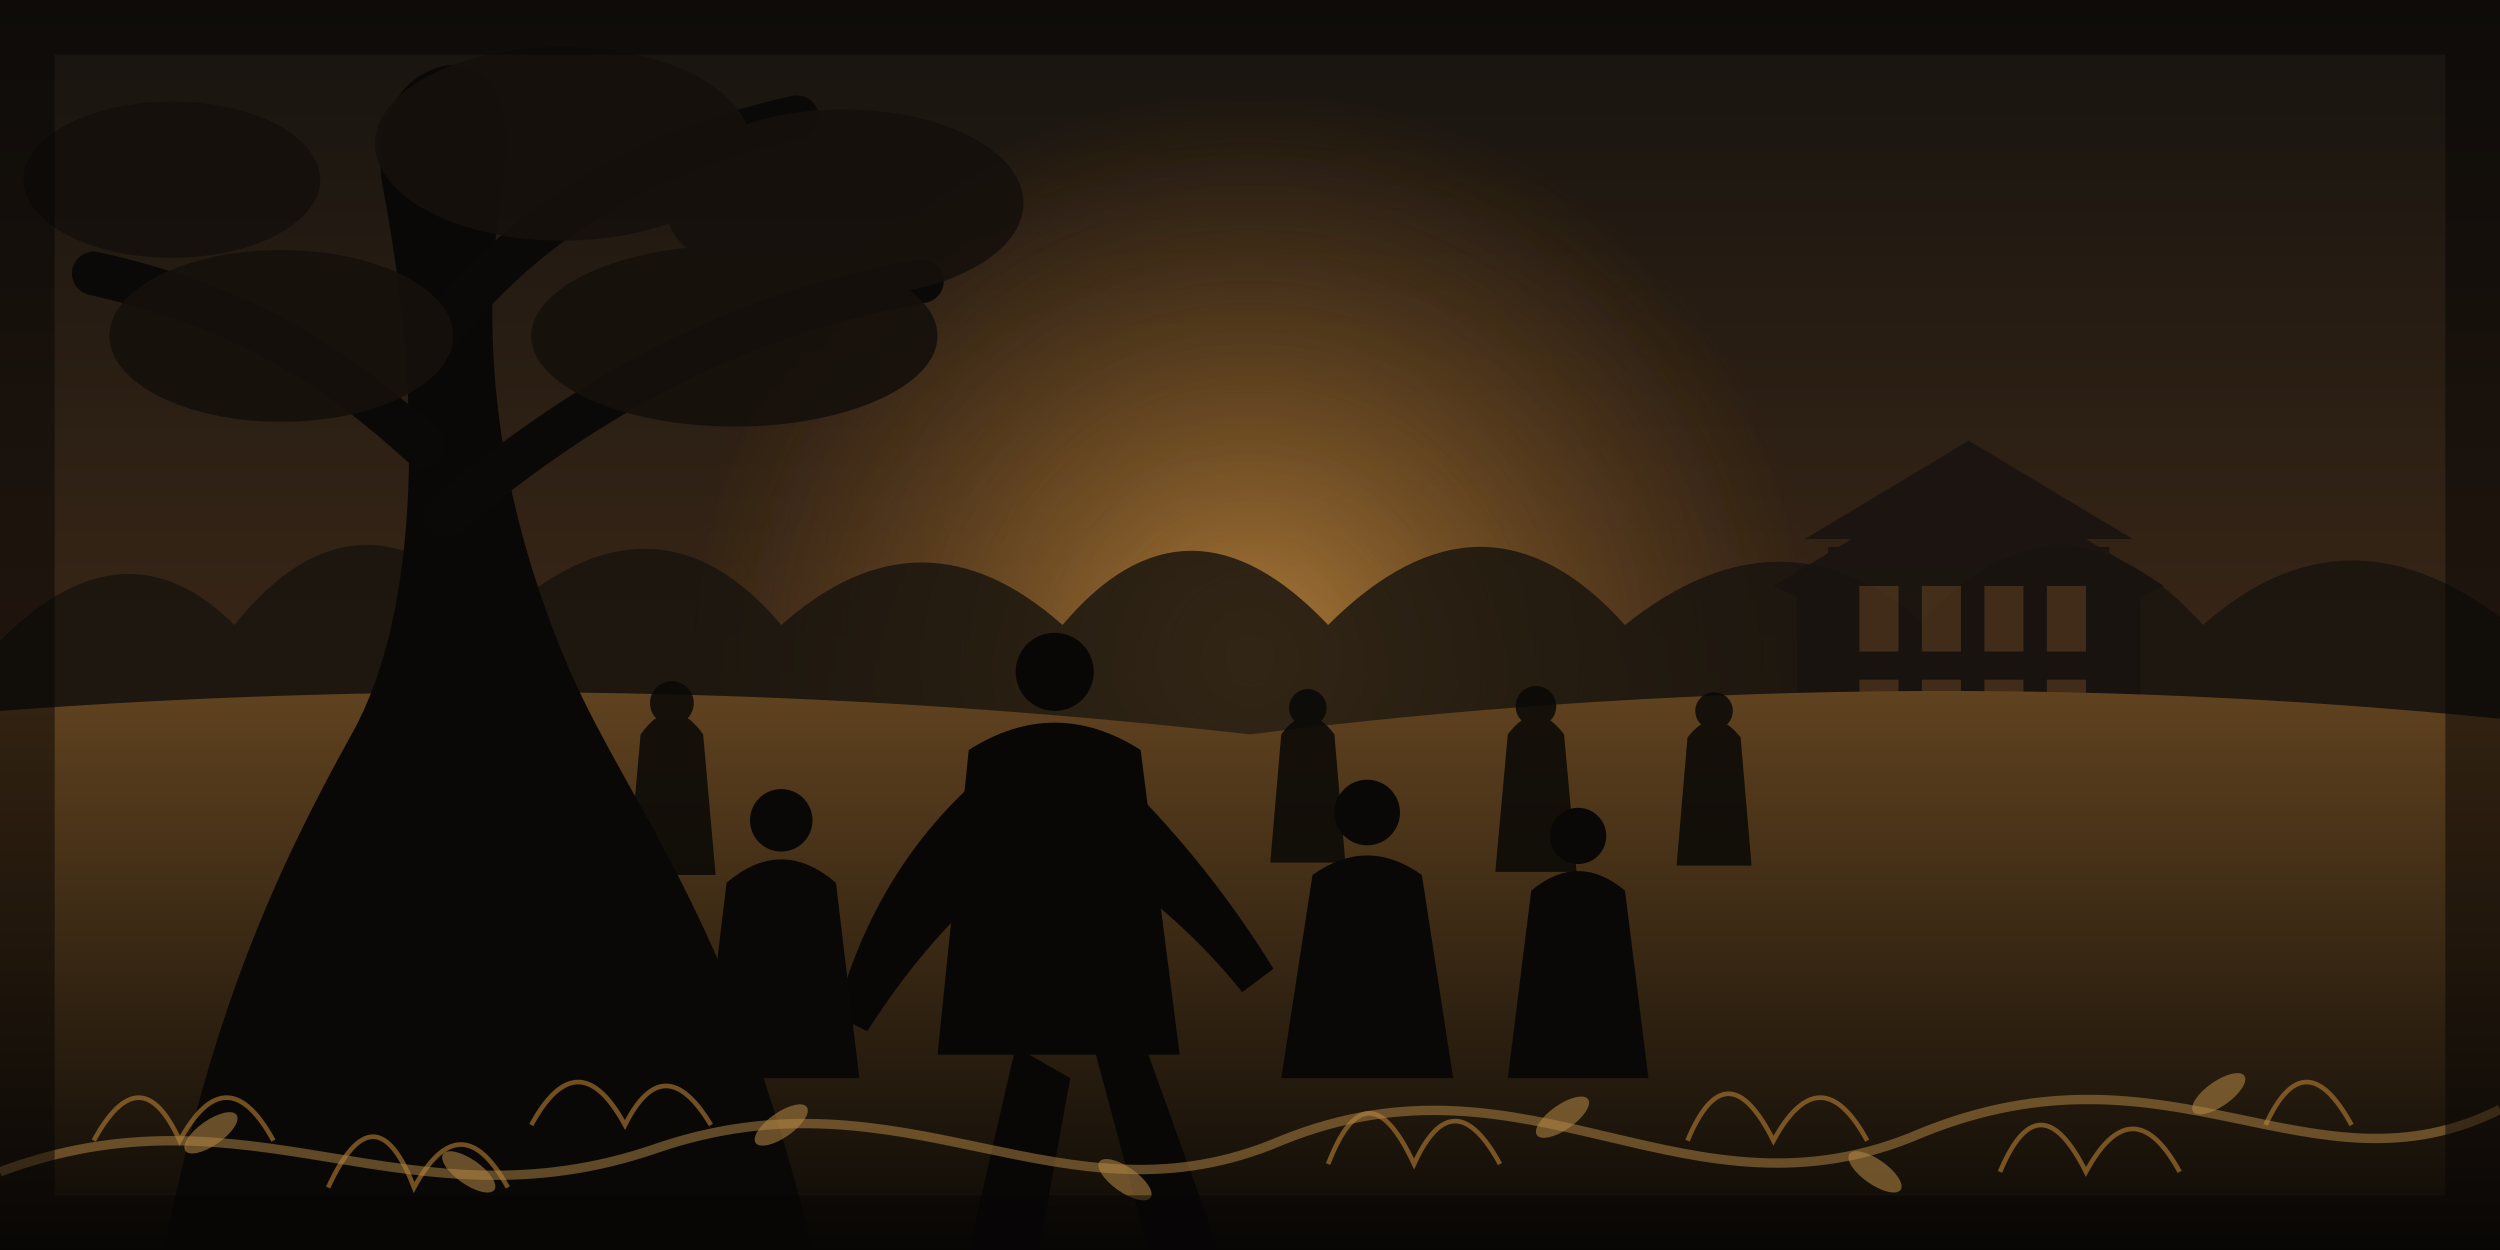
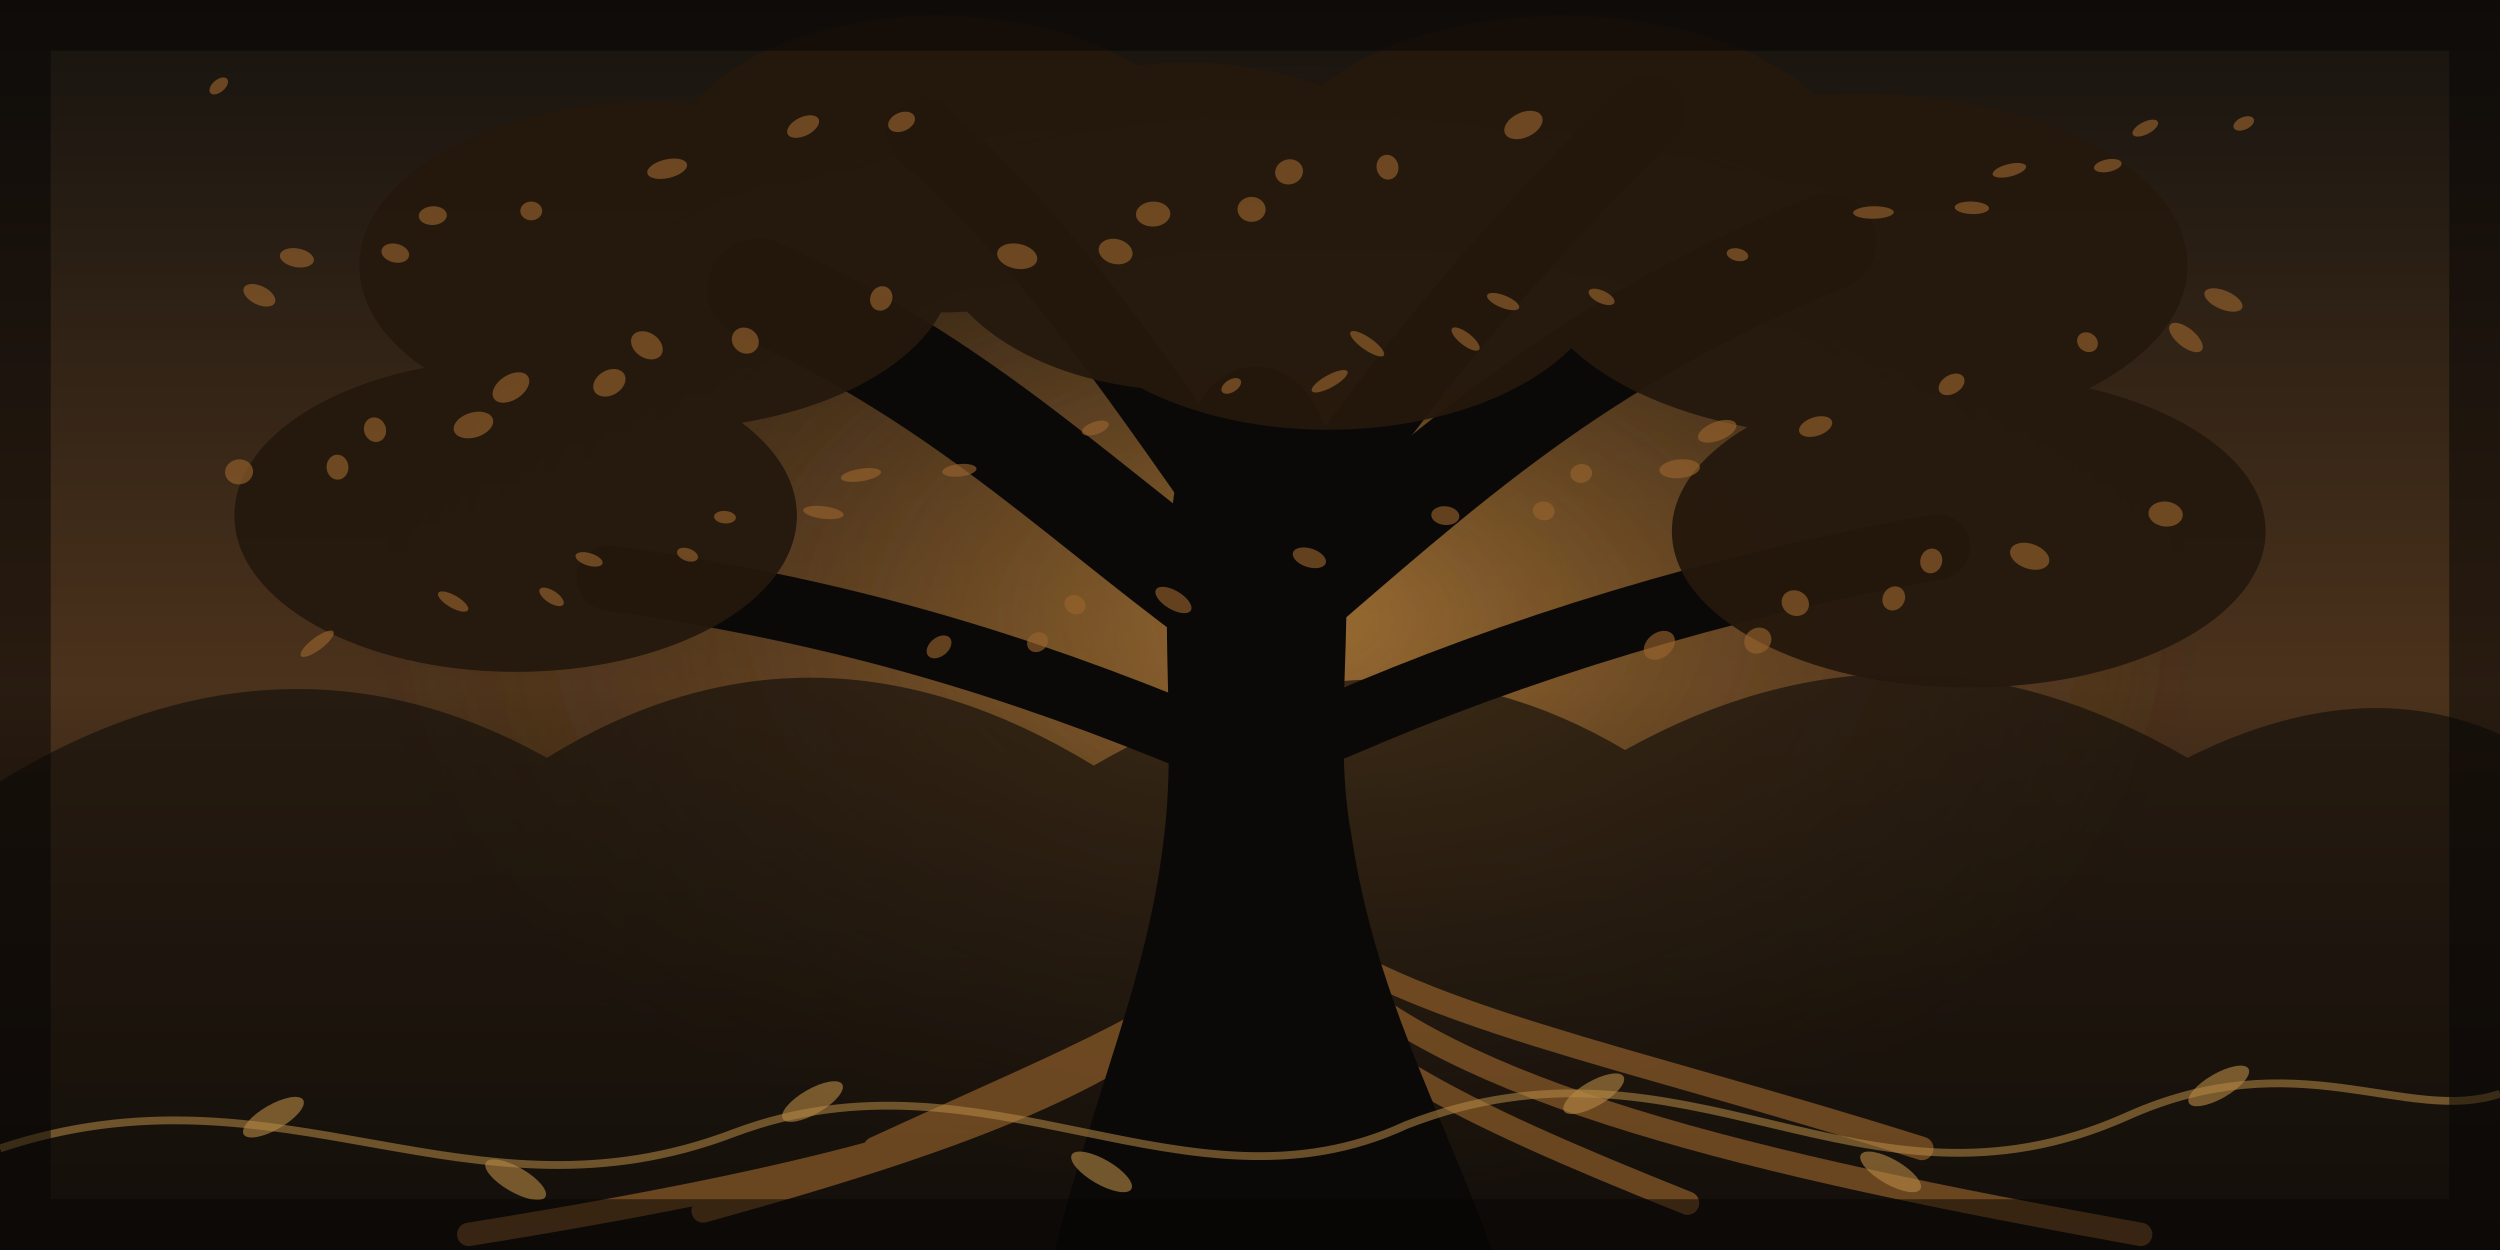
<svg xmlns="http://www.w3.org/2000/svg" viewBox="0 0 1600 800" preserveAspectRatio="xMidYMid slice">
  <defs>
-     <linearGradient id="sky" x1="0" y1="0" x2="0" y2="1">
-       <stop offset="0" stop-color="#16130f" />
-       <stop offset=".55" stop-color="#3a2717" />
+     <linearGradient id="bg" x1="0" y1="0" x2="0" y2="1">
+       <stop stop-color="#16130f" />
+       <stop offset=".55" stop-color="#4b321c" />
      <stop offset="1" stop-color="#0a0907" />
    </linearGradient>
-     <linearGradient id="field" x1="0" y1="0" x2="0" y2="1">
-       <stop offset="0" stop-color="#60421f" />
-       <stop offset="1" stop-color="#0b0906" />
-     </linearGradient>
-     <radialGradient id="sun">
-       <stop stop-color="#d99b45" stop-opacity=".72" />
-       <stop offset="1" stop-color="#9a6225" stop-opacity="0" />
+     <radialGradient id="glow" cx=".52" cy=".48" r=".55">
+       <stop stop-color="#d99a43" stop-opacity=".58" />
+       <stop offset="1" stop-color="#5c3a1a" stop-opacity="0" />
    </radialGradient>
    <filter id="blur">
-       <feGaussianBlur stdDeviation="10" />
+       <feGaussianBlur stdDeviation="18" />
    </filter>
    <filter id="soft">
-       <feGaussianBlur stdDeviation="2" />
+       <feGaussianBlur stdDeviation="1.2" />
    </filter>
  </defs>
-   <rect width="1600" height="800" fill="url(#sky)" />
-   <circle cx="800" cy="420" r="360" fill="url(#sun)" filter="url(#blur)" />
-   <path d="M0 410 Q80 330 150 400 Q230 300 320 395 Q420 305 500 400 Q590 320 680 400 Q760 305 850 400 Q950 300 1040 400 Q1140 320 1230 398 Q1320 300 1410 400 Q1500 320 1600 395 L1600 520 L0 520Z" fill="#17130e" opacity=".82" />
-   <g fill="#18130f" opacity=".9">
-     <path d="M1135 375 L1260 300 L1385 375 L1370 382 L1370 515 L1150 515 L1150 382Z" />
-     <rect x="1170" y="350" width="180" height="145" />
-     <path d="M1155 345 L1260 282 L1365 345Z" />
-     <g fill="#8b5d2b" opacity=".38">
-       <rect x="1190" y="375" width="25" height="42" />
-       <rect x="1230" y="375" width="25" height="42" />
-       <rect x="1270" y="375" width="25" height="42" />
-       <rect x="1310" y="375" width="25" height="42" />
-       <rect x="1190" y="435" width="25" height="42" />
-       <rect x="1230" y="435" width="25" height="42" />
-       <rect x="1270" y="435" width="25" height="42" />
-       <rect x="1310" y="435" width="25" height="42" />
-     </g>
+   <rect width="1600" height="800" fill="url(#bg)" />
+   <ellipse cx="820" cy="410" rx="560" ry="350" fill="url(#glow)" filter="url(#blur)" />
+   <path d="M0 500 Q180 390 350 485 Q520 380 700 490 Q880 385 1040 480 Q1220 380 1400 485 Q1510 430 1600 470 L1600 800 L0 800Z" fill="#17110b" opacity=".7" />
+   <g fill="none" stroke="#8d5c29" stroke-width="15" stroke-linecap="round" opacity=".7">
+     <path d="M800 600 C760 650 690 675 560 735" />
+     <path d="M800 610 C735 680 650 720 450 775" />
+     <path d="M815 605 C850 670 930 710 1080 770" />
+     <path d="M825 590 C900 650 1040 675 1230 735" />
+     <path d="M780 620 C720 700 580 745 300 790" />
+     <path d="M845 615 C930 700 1120 745 1370 790" />
  </g>
-   <path d="M0 455 Q400 425 800 470 Q1200 420 1600 460 L1600 800 L0 800Z" fill="url(#field)" />
-   <g fill="#090806" opacity=".86">
-     <path d="M255 470 q18 -25 36 0 l7 75 h-50z" />
-     <circle cx="273" cy="452" r="13" />
-     <path d="M410 470 q20 -28 40 0 l8 90 h-56z" />
-     <circle cx="430" cy="450" r="14" />
-     <path d="M820 470 q17 -23 34 0 l7 82 h-48z" />
-     <circle cx="837" cy="453" r="12" />
-     <path d="M965 470 q18 -24 36 0 l8 88 h-52z" />
-     <circle cx="983" cy="452" r="13" />
-     <path d="M1080 472 q17 -22 34 0 l7 82 h-48z" />
-     <circle cx="1097" cy="455" r="12" />
+   <path d="M675 800 C700 700 735 625 745 535 C755 455 735 365 760 275 C775 220 835 220 850 280 C875 370 850 455 865 535 C880 635 920 705 955 800Z" fill="#0b0907" />
+   <g fill="none" stroke="#0b0907" stroke-linecap="round">
+     <path d="M800 400 C700 330 620 245 485 185" stroke-width="65" />
+     <path d="M820 390 C925 300 1010 220 1170 155" stroke-width="62" />
+     <path d="M790 330 C720 230 665 150 590 85" stroke-width="46" />
+     <path d="M840 325 C910 225 980 145 1055 72" stroke-width="48" />
+     <path d="M770 475 C650 425 535 390 390 370" stroke-width="42" />
+     <path d="M855 465 C970 415 1100 375 1240 350" stroke-width="42" />
  </g>
-   <path d="M105 800 C135 650 175 560 225 470 C270 390 270 250 245 120 C238 80 255 48 285 42 C315 38 330 72 322 115 C300 250 335 360 365 430 C405 520 470 590 520 800Z" fill="#090806" />
-   <path d="M270 285 C210 230 150 195 60 175 M285 330 C380 250 475 200 590 180 M275 220 C340 135 420 95 510 75" fill="none" stroke="#0b0907" stroke-width="28" stroke-linecap="round" />
-   <g fill="#15100b" opacity=".9">
-     <ellipse cx="110" cy="115" rx="95" ry="50" />
-     <ellipse cx="360" cy="92" rx="120" ry="62" />
-     <ellipse cx="540" cy="130" rx="115" ry="60" />
-     <ellipse cx="180" cy="215" rx="110" ry="55" />
-     <ellipse cx="470" cy="215" rx="130" ry="58" />
+   <g fill="#24180d" opacity=".96">
+     <ellipse cx="420" cy="170" rx="190" ry="105" />
+     <ellipse cx="600" cy="105" rx="170" ry="95" />
+     <ellipse cx="1000" cy="110" rx="185" ry="100" />
+     <ellipse cx="1190" cy="170" rx="210" ry="110" />
+     <ellipse cx="330" cy="330" rx="180" ry="100" />
+     <ellipse cx="1260" cy="340" rx="190" ry="100" />
+     <ellipse cx="760" cy="145" rx="165" ry="105" />
+     <ellipse cx="850" cy="170" rx="180" ry="105" />
  </g>
-   <g fill="#080706">
-     <circle cx="675" cy="430" r="25" />
-     <path d="M620 480 Q675 445 730 480 L755 675 L600 675Z" />
-     <path d="M630 495 Q560 555 535 650 L555 660 Q600 590 650 555Z" />
-     <path d="M720 500 Q775 555 815 620 L795 635 Q755 585 700 550Z" />
-     <path d="M650 670 L620 800 L665 800 L685 690Z M700 670 L735 800 L780 800 L735 675Z" />
+   <g fill="#9a642d" opacity=".62">
+     <ellipse cx="140" cy="55" rx="7" ry="4" transform="rotate(-40 140 55)" />
+     <ellipse cx="277" cy="138" rx="9" ry="6" transform="rotate(-3 277 138)" />
+     <ellipse cx="414" cy="221" rx="11" ry="8" transform="rotate(34 414 221)" />
+     <ellipse cx="551" cy="304" rx="13" ry="4" transform="rotate(-9 551 304)" />
+     <ellipse cx="688" cy="387" rx="7" ry="6" transform="rotate(28 688 387)" />
+     <ellipse cx="825" cy="110" rx="9" ry="8" transform="rotate(-15 825 110)" />
+     <ellipse cx="962" cy="193" rx="11" ry="4" transform="rotate(22 962 193)" />
+     <ellipse cx="1099" cy="276" rx="13" ry="6" transform="rotate(-21 1099 276)" />
+     <ellipse cx="1236" cy="359" rx="7" ry="8" transform="rotate(16 1236 359)" />
+     <ellipse cx="1373" cy="82" rx="9" ry="4" transform="rotate(-27 1373 82)" />
+     <ellipse cx="190" cy="165" rx="11" ry="6" transform="rotate(10 190 165)" />
+     <ellipse cx="327" cy="248" rx="13" ry="8" transform="rotate(-33 327 248)" />
+     <ellipse cx="464" cy="331" rx="7" ry="4" transform="rotate(4 464 331)" />
+     <ellipse cx="601" cy="414" rx="9" ry="6" transform="rotate(-39 601 414)" />
+     <ellipse cx="738" cy="137" rx="11" ry="8" transform="rotate(-2 738 137)" />
+     <ellipse cx="875" cy="220" rx="13" ry="4" transform="rotate(35 875 220)" />
+     <ellipse cx="1012" cy="303" rx="7" ry="6" transform="rotate(-8 1012 303)" />
+     <ellipse cx="1149" cy="386" rx="9" ry="8" transform="rotate(29 1149 386)" />
+     <ellipse cx="1286" cy="109" rx="11" ry="4" transform="rotate(-14 1286 109)" />
+     <ellipse cx="1423" cy="192" rx="13" ry="6" transform="rotate(23 1423 192)" />
+     <ellipse cx="240" cy="275" rx="7" ry="8" transform="rotate(-20 240 275)" />
+     <ellipse cx="377" cy="358" rx="9" ry="4" transform="rotate(17 377 358)" />
+     <ellipse cx="514" cy="81" rx="11" ry="6" transform="rotate(-26 514 81)" />
+     <ellipse cx="651" cy="164" rx="13" ry="8" transform="rotate(11 651 164)" />
+     <ellipse cx="788" cy="247" rx="7" ry="4" transform="rotate(-32 788 247)" />
+     <ellipse cx="925" cy="330" rx="9" ry="6" transform="rotate(5 925 330)" />
+     <ellipse cx="1062" cy="413" rx="11" ry="8" transform="rotate(-38 1062 413)" />
+     <ellipse cx="1199" cy="136" rx="13" ry="4" transform="rotate(-1 1199 136)" />
+     <ellipse cx="1336" cy="219" rx="7" ry="6" transform="rotate(36 1336 219)" />
+     <ellipse cx="153" cy="302" rx="9" ry="8" transform="rotate(-7 153 302)" />
+     <ellipse cx="290" cy="385" rx="11" ry="4" transform="rotate(30 290 385)" />
+     <ellipse cx="427" cy="108" rx="13" ry="6" transform="rotate(-13 427 108)" />
+     <ellipse cx="564" cy="191" rx="7" ry="8" transform="rotate(24 564 191)" />
+     <ellipse cx="701" cy="274" rx="9" ry="4" transform="rotate(-19 701 274)" />
+     <ellipse cx="838" cy="357" rx="11" ry="6" transform="rotate(18 838 357)" />
+     <ellipse cx="975" cy="80" rx="13" ry="8" transform="rotate(-25 975 80)" />
+     <ellipse cx="1112" cy="163" rx="7" ry="4" transform="rotate(12 1112 163)" />
+     <ellipse cx="1249" cy="246" rx="9" ry="6" transform="rotate(-31 1249 246)" />
+     <ellipse cx="1386" cy="329" rx="11" ry="8" transform="rotate(6 1386 329)" />
+     <ellipse cx="203" cy="412" rx="13" ry="4" transform="rotate(-37 203 412)" />
+     <ellipse cx="340" cy="135" rx="7" ry="6" transform="rotate(0 340 135)" />
+     <ellipse cx="477" cy="218" rx="9" ry="8" transform="rotate(37 477 218)" />
+     <ellipse cx="614" cy="301" rx="11" ry="4" transform="rotate(-6 614 301)" />
+     <ellipse cx="751" cy="384" rx="13" ry="6" transform="rotate(31 751 384)" />
+     <ellipse cx="888" cy="107" rx="7" ry="8" transform="rotate(-12 888 107)" />
+     <ellipse cx="1025" cy="190" rx="9" ry="4" transform="rotate(25 1025 190)" />
+     <ellipse cx="1162" cy="273" rx="11" ry="6" transform="rotate(-18 1162 273)" />
+     <ellipse cx="1299" cy="356" rx="13" ry="8" transform="rotate(19 1299 356)" />
+     <ellipse cx="1436" cy="79" rx="7" ry="4" transform="rotate(-24 1436 79)" />
+     <ellipse cx="253" cy="162" rx="9" ry="6" transform="rotate(13 253 162)" />
+     <ellipse cx="390" cy="245" rx="11" ry="8" transform="rotate(-30 390 245)" />
+     <ellipse cx="527" cy="328" rx="13" ry="4" transform="rotate(7 527 328)" />
+     <ellipse cx="664" cy="411" rx="7" ry="6" transform="rotate(-36 664 411)" />
+     <ellipse cx="801" cy="134" rx="9" ry="8" transform="rotate(1 801 134)" />
+     <ellipse cx="938" cy="217" rx="11" ry="4" transform="rotate(38 938 217)" />
+     <ellipse cx="1075" cy="300" rx="13" ry="6" transform="rotate(-5 1075 300)" />
+     <ellipse cx="1212" cy="383" rx="7" ry="8" transform="rotate(32 1212 383)" />
+     <ellipse cx="1349" cy="106" rx="9" ry="4" transform="rotate(-11 1349 106)" />
+     <ellipse cx="166" cy="189" rx="11" ry="6" transform="rotate(26 166 189)" />
+     <ellipse cx="303" cy="272" rx="13" ry="8" transform="rotate(-17 303 272)" />
+     <ellipse cx="440" cy="355" rx="7" ry="4" transform="rotate(20 440 355)" />
+     <ellipse cx="577" cy="78" rx="9" ry="6" transform="rotate(-23 577 78)" />
+     <ellipse cx="714" cy="161" rx="11" ry="8" transform="rotate(14 714 161)" />
+     <ellipse cx="851" cy="244" rx="13" ry="4" transform="rotate(-29 851 244)" />
+     <ellipse cx="988" cy="327" rx="7" ry="6" transform="rotate(8 988 327)" />
+     <ellipse cx="1125" cy="410" rx="9" ry="8" transform="rotate(-35 1125 410)" />
+     <ellipse cx="1262" cy="133" rx="11" ry="4" transform="rotate(2 1262 133)" />
+     <ellipse cx="1399" cy="216" rx="13" ry="6" transform="rotate(39 1399 216)" />
+     <ellipse cx="216" cy="299" rx="7" ry="8" transform="rotate(-4 216 299)" />
+     <ellipse cx="353" cy="382" rx="9" ry="4" transform="rotate(33 353 382)" />
  </g>
-   <g fill="#090806">
-     <circle cx="500" cy="525" r="20" />
-     <path d="M465 565 Q500 535 535 565 L550 690 H450Z" />
-     <circle cx="875" cy="520" r="21" />
-     <path d="M840 560 Q875 535 910 560 L930 690 H820Z" />
-     <circle cx="1010" cy="535" r="18" />
-     <path d="M980 570 Q1010 545 1040 570 L1055 690 H965Z" />
+   <path d="M0 735 C180 675 300 790 470 725 C630 665 760 785 900 720 C1080 650 1190 790 1360 715 C1470 665 1540 720 1600 700" fill="none" stroke="#b78945" stroke-width="5" opacity=".55" />
+   <g fill="#b78945" opacity=".6">
+     <ellipse cx="175" cy="715" rx="22" ry="8" transform="rotate(-30 175 715)" />
+     <ellipse cx="330" cy="755" rx="22" ry="8" transform="rotate(30 330 755)" />
+     <ellipse cx="520" cy="705" rx="22" ry="8" transform="rotate(-30 520 705)" />
+     <ellipse cx="705" cy="750" rx="22" ry="8" transform="rotate(30 705 750)" />
+     <ellipse cx="1020" cy="700" rx="22" ry="8" transform="rotate(-30 1020 700)" />
+     <ellipse cx="1210" cy="750" rx="22" ry="8" transform="rotate(30 1210 750)" />
+     <ellipse cx="1420" cy="695" rx="22" ry="8" transform="rotate(-30 1420 695)" />
  </g>
-   <g stroke="#b17a32" stroke-width="3" opacity=".62" fill="none">
-     <path d="M60 730 q30 -55 55 0 q30 -55 60 0 M210 760 q30 -65 55 0 q30 -55 60 0 M340 720 q30 -55 60 0 q25 -50 55 0 M850 745 q25 -65 55 0 q25 -55 55 0 M1080 730 q25 -60 55 0 q30 -55 60 0 M1280 750 q25 -60 55 0 q30 -55 60 0 M1450 720 q25 -55 55 0" />
-   </g>
-   <path d="M0 750 C160 690 260 790 420 735 C580 680 680 790 820 730 C980 665 1080 790 1230 725 C1390 660 1480 770 1600 710" fill="none" stroke="#b78945" stroke-width="6" opacity=".5" />
-   <g fill="#b78945" opacity=".55">
-     <ellipse cx="135" cy="725" rx="20" ry="8" transform="rotate(-35 135 725)" />
-     <ellipse cx="300" cy="750" rx="20" ry="8" transform="rotate(35 300 750)" />
-     <ellipse cx="500" cy="720" rx="20" ry="8" transform="rotate(-35 500 720)" />
-     <ellipse cx="720" cy="755" rx="20" ry="8" transform="rotate(35 720 755)" />
-     <ellipse cx="1000" cy="715" rx="20" ry="8" transform="rotate(-35 1000 715)" />
-     <ellipse cx="1200" cy="750" rx="20" ry="8" transform="rotate(35 1200 750)" />
-     <ellipse cx="1420" cy="700" rx="20" ry="8" transform="rotate(-35 1420 700)" />
-   </g>
-   <rect width="1600" height="800" fill="none" stroke="#050403" stroke-width="70" opacity=".5" />
+   <rect width="1600" height="800" fill="none" stroke="#050403" stroke-width="65" opacity=".5" />
</svg>
